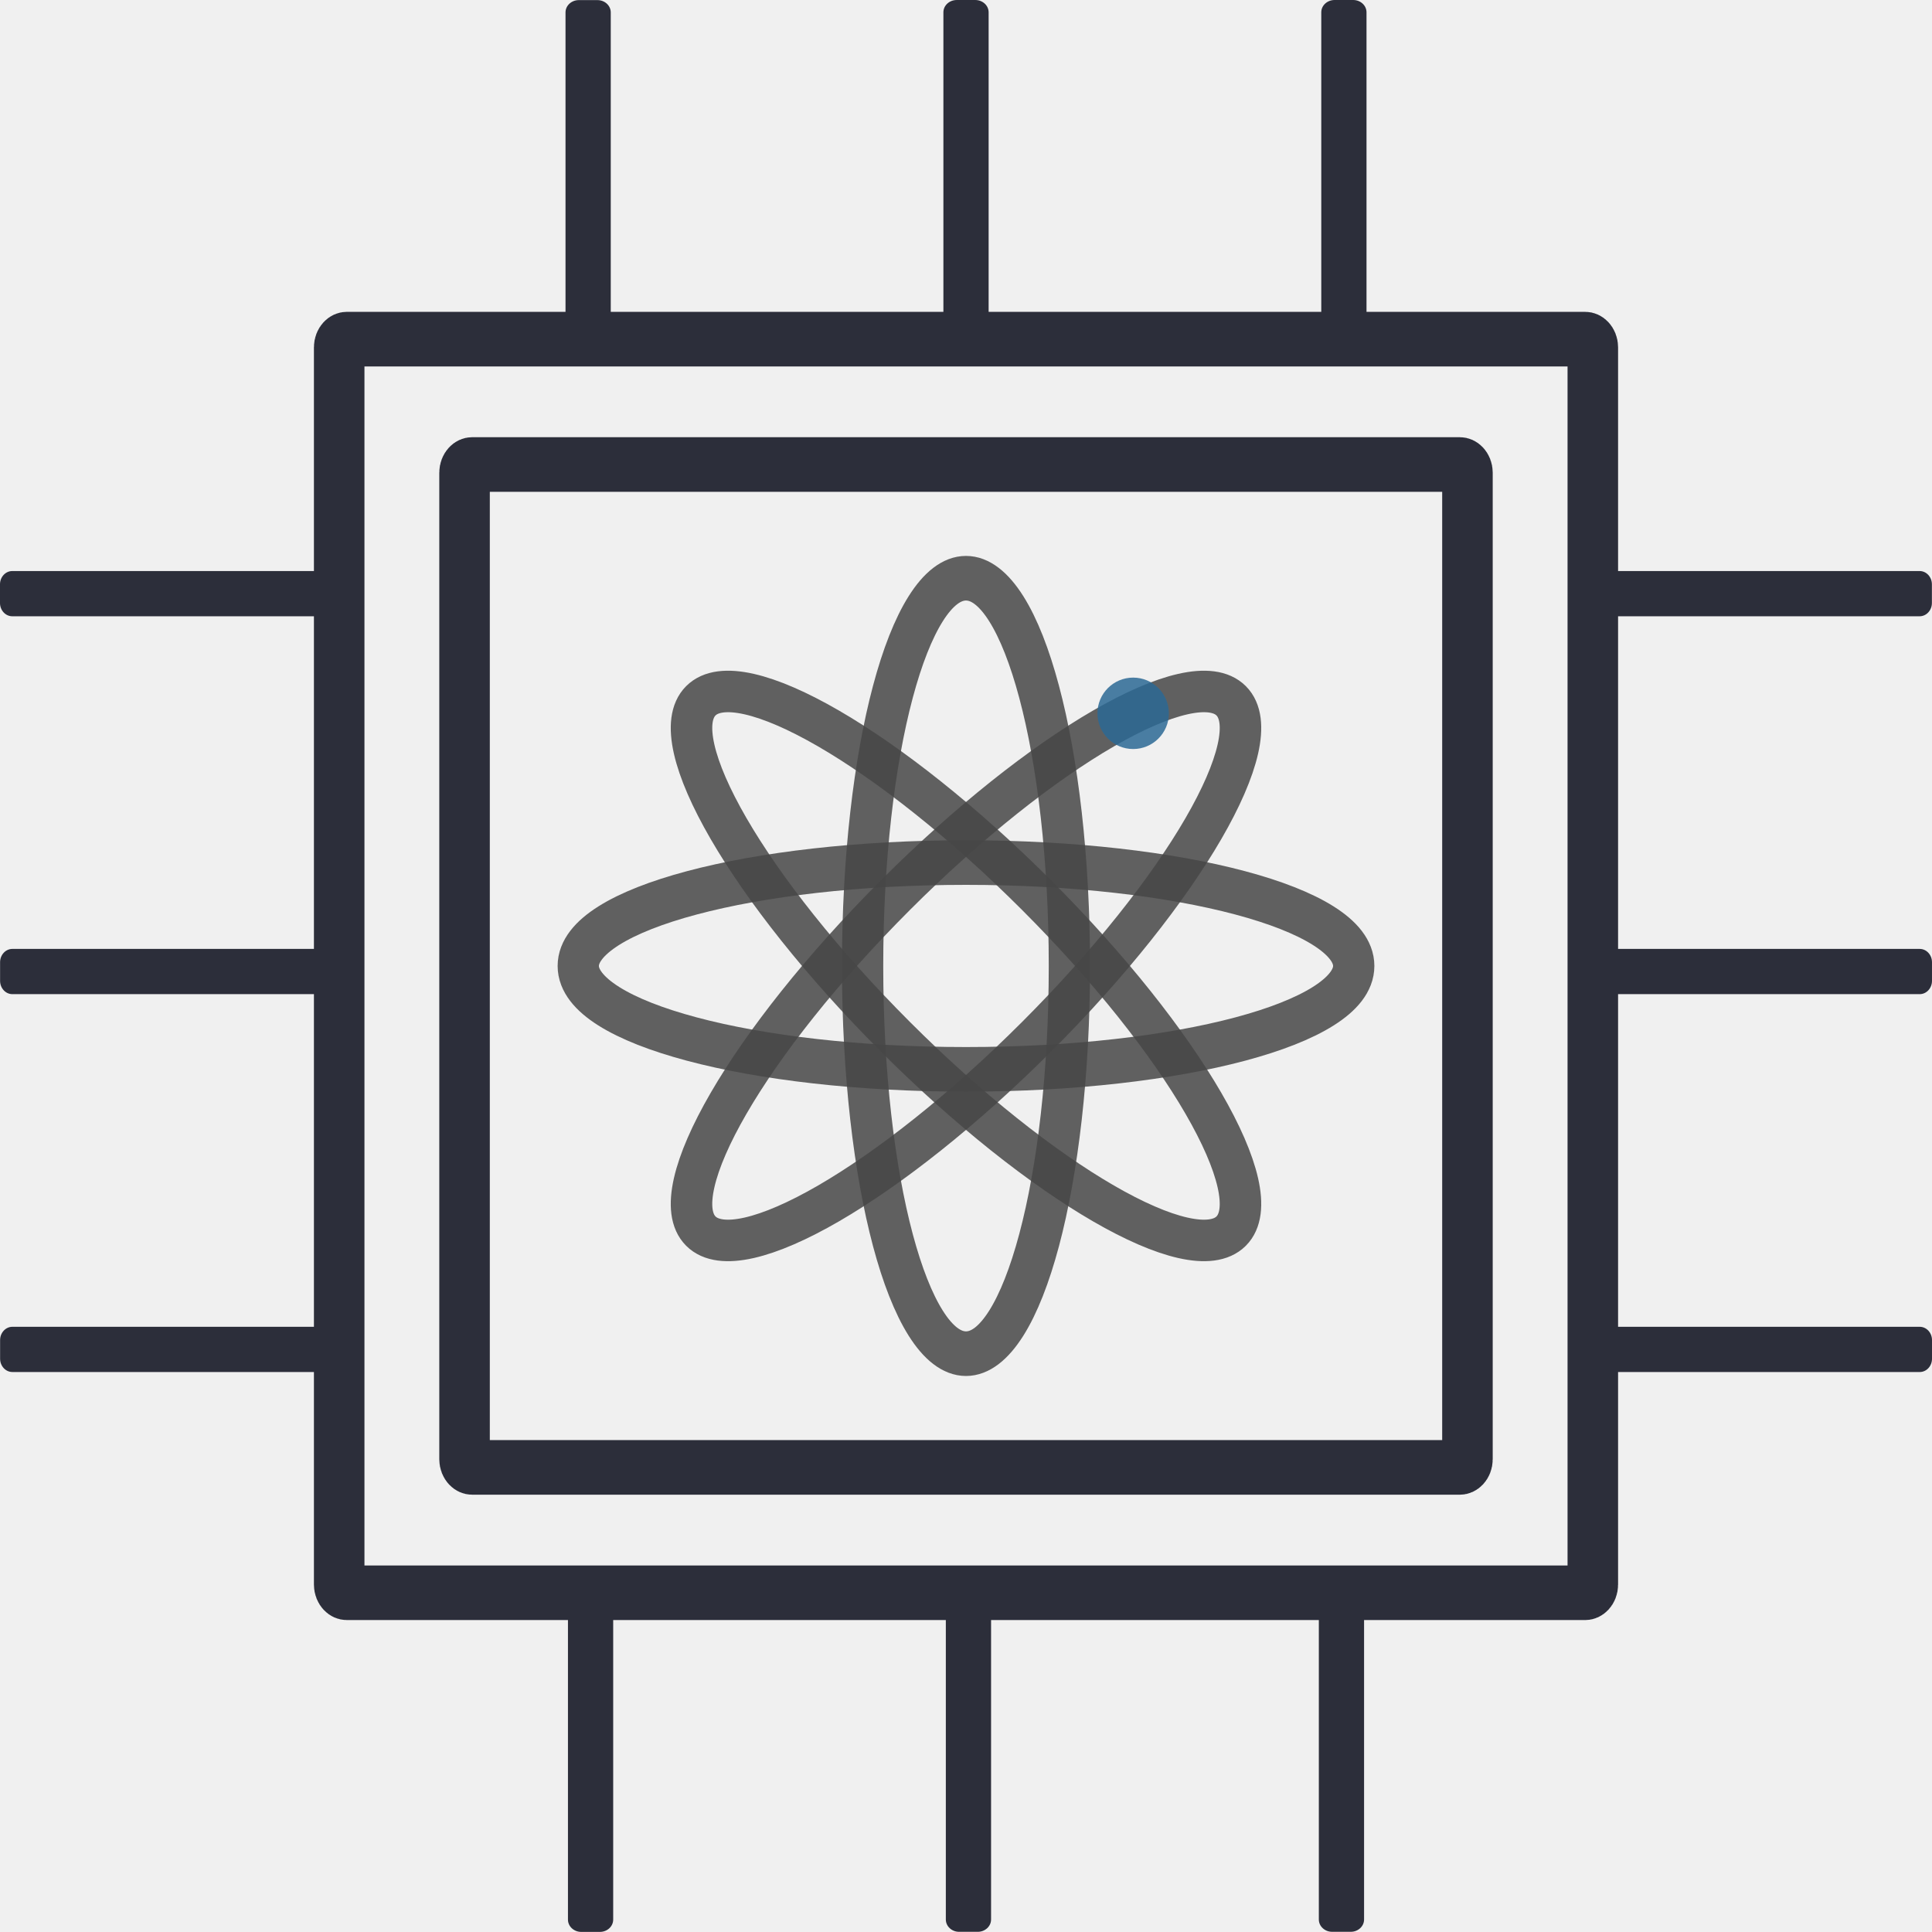
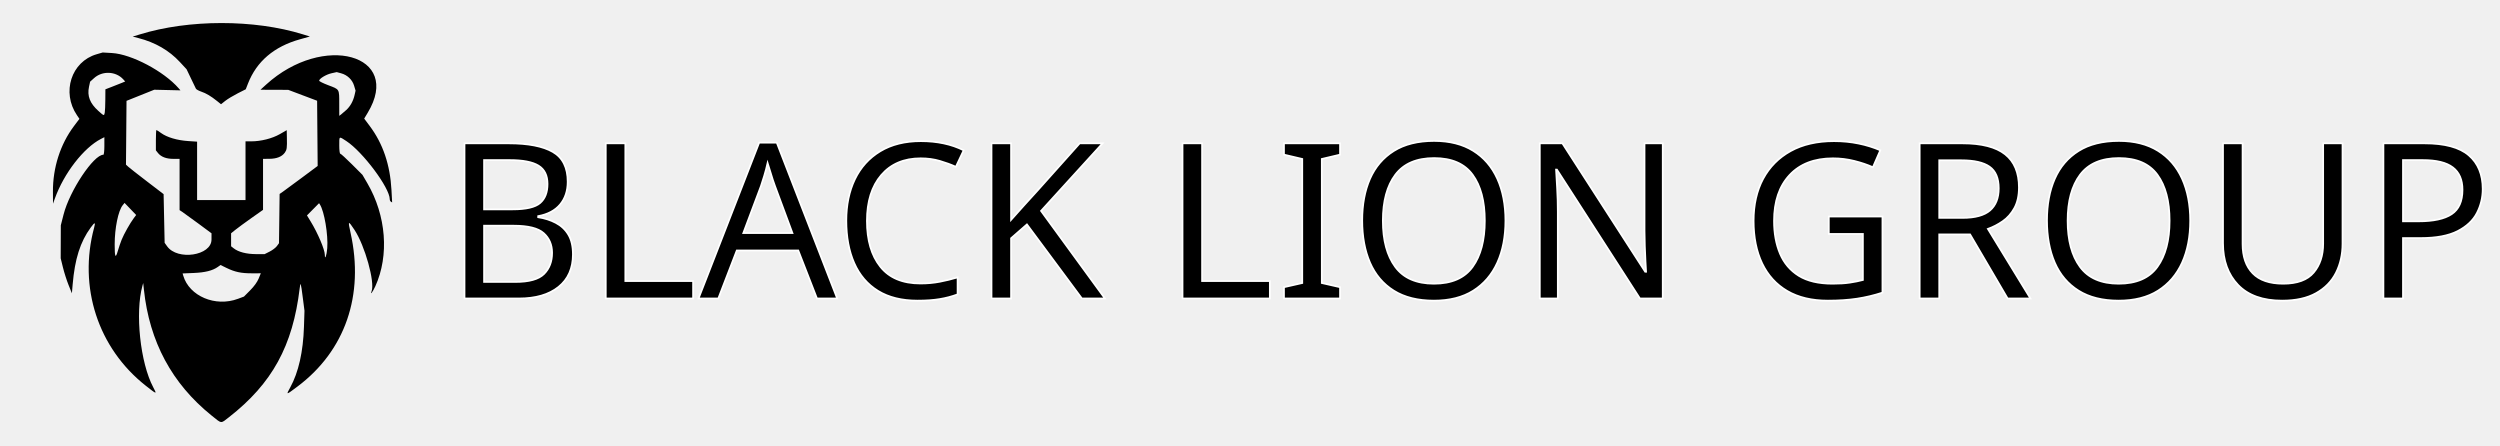
- <svg xmlns="http://www.w3.org/2000/svg" version="1.1" id="svg2" width="25.87" height="25.869" viewBox="0 0 25.87 25.869">
-   <defs id="defs6" />
-   <g id="g10" transform="translate(-200.6718,-47.57073)">
-     <g id="g886" transform="translate(-6.664126,2.0989)">
-       <g id="g879" />
-       <g id="g1118" transform="matrix(0.09383621,0,0,0.08684119,134.317,64.1329)">
-         <g id="g1542" transform="matrix(0.1488805,0,0,0.1488805,-388.0106,-57.13398)">
-           <g id="g1405-6-2" transform="matrix(0,1.789196,-1.532387,0,-2953.252,372.1049)">
-             <g id="g1620" transform="matrix(2.283105,0,0,2.283105,2301.424,-3702.957)">
-               <path id="path1230" style="opacity:0.998;fill:#d5d5d5;fill-opacity:1;stroke-width:4.094" d="m -1386.917,-430.87 a 112.624,48.442 0 0 0 34.508,34.787 46.557,117.182 42.029 0 0 -1.525,50.988 46.557,117.182 42.029 0 0 47.291,-1.636 44.922,121.449 0 0 0 32.352,37.212 44.922,121.449 0 0 0 32.359,-37.212 117.182,46.557 47.971 0 0 47.268,1.644 117.182,46.557 47.971 0 0 -1.509,-50.997 112.624,48.442 0 0 0 34.508,-34.878 112.624,48.442 0 0 0 -34.508,-34.903 46.557,117.182 42.029 0 0 1.517,-50.988 46.557,117.182 42.029 0 0 -0.062,-0.066 46.557,117.182 42.029 0 0 -47.214,1.711 44.922,121.449 0 0 0 -32.359,-37.212 44.922,121.449 0 0 0 -0.085,0 44.922,121.449 0 0 0 -32.267,37.212 117.182,46.557 47.971 0 0 -47.291,-1.636 117.182,46.557 47.971 0 0 -0.061,0.066 117.182,46.557 47.971 0 0 1.586,50.922 112.624,48.442 0 0 0 -34.508,34.895 112.624,48.442 0 0 0 0,0.091 z m 8.548,-0.05 a 104.078,42.473 0 0 1 0,-0.043 104.078,42.473 0 0 1 28.455,-29.19 117.182,46.557 47.971 0 0 16.611,29.181 46.557,117.182 42.029 0 0 -16.611,29.173 104.078,42.473 0 0 1 -28.455,-29.123 z m 25.39,63.777 a 40.823,108.283 42.123 0 1 6.076,-26.798 112.624,48.442 0 0 0 30.888,7.964 44.922,121.449 0 0 0 7.385,33.3 40.823,108.283 42.123 0 1 -39.259,1.063 40.823,108.283 42.123 0 1 -5.09,-15.529 z m 0,-127.596 a 108.283,40.823 47.877 0 1 5.083,-15.587 108.283,40.823 47.877 0 1 39.267,1.063 44.922,121.449 0 0 0 -7.385,33.3 112.624,48.442 0 0 0 -30.881,7.964 108.283,40.823 47.877 0 1 -6.084,-26.74 z m 8.479,95.126 a 40.823,108.283 42.123 0 1 14.685,-26.3 117.182,46.557 47.971 0 0 11.197,14.74 44.922,121.449 0 0 0 1.748,18.959 104.078,42.473 0 0 1 -27.631,-7.399 z m 0.01,-62.714 a 104.078,42.473 0 0 1 27.623,-7.399 44.922,121.449 0 0 0 -1.748,18.959 46.557,117.182 42.029 0 0 -11.197,14.732 108.283,40.823 47.877 0 1 -14.678,-26.291 z m 18.105,31.357 a 40.823,108.283 42.123 0 1 7.331,-10.023 44.922,121.449 0 0 0 -0.154,10.023 44.922,121.449 0 0 0 0.154,10.032 108.283,40.823 47.877 0 1 -7.331,-10.032 z m 12.714,0.938 a 39.386,112.233 0 0 1 0,-0.938 39.386,112.233 0 0 1 0.477,-17.381 40.823,108.283 42.123 0 1 10.442,-11.991 40.823,108.283 42.123 0 1 0.616,-0.656 40.823,108.283 42.123 0 1 11.729,-11.925 104.078,42.473 0 0 1 16.118,-0.515 104.078,42.473 0 0 1 16.118,0.515 108.283,40.823 47.877 0 1 11.728,11.925 108.283,40.823 47.877 0 1 11.058,12.648 39.386,112.233 0 0 1 0.485,17.381 39.386,112.233 0 0 1 -0.477,17.373 40.823,108.283 42.123 0 1 -11.059,12.664 40.823,108.283 42.123 0 1 -11.744,11.925 104.078,42.473 0 0 1 -16.11,0.515 104.078,42.473 0 0 1 -16.126,-0.515 108.283,40.823 47.877 0 1 -11.728,-11.925 108.283,40.823 47.877 0 1 -11.051,-12.647 39.386,112.233 0 0 1 -0.477,-16.451 z m 1.163,26.125 a 117.182,46.557 47.971 0 0 6.446,7.192 117.182,46.557 47.971 0 0 6.692,6.967 104.078,42.473 0 0 1 -11.752,-1.495 39.386,112.233 0 0 1 -1.386,-12.664 z m 0,-54.119 a 39.386,112.233 0 0 1 1.386,-12.664 104.078,42.473 0 0 1 11.744,-1.495 46.557,117.182 42.029 0 0 -6.676,6.959 46.557,117.182 42.029 0 0 -6.453,7.2 z m 2.28,72.97 a 112.624,48.442 0 0 0 17.581,1.885 117.182,46.557 47.971 0 0 13.661,12.066 40.823,108.283 42.123 0 1 -24.381,15.836 39.386,112.233 0 0 1 -6.861,-29.787 z m 0,-91.829 a 39.386,112.233 0 0 1 6.861,-29.787 108.283,40.823 47.877 0 1 24.381,15.828 46.557,117.182 42.029 0 0 -13.669,12.083 112.624,48.442 0 0 0 -17.573,1.877 z m 8.879,127.463 a 46.557,117.182 42.029 0 0 27.061,-17.912 117.182,46.557 47.971 0 0 27.061,17.904 39.386,112.233 0 0 1 -27.061,30.693 39.386,112.233 0 0 1 -27.061,-30.684 z m 0.01,-163.096 a 39.386,112.233 0 0 1 27.053,-30.684 39.386,112.233 0 0 1 27.053,30.684 46.557,117.182 42.029 0 0 -27.053,17.912 117.182,46.557 47.971 0 0 -27.053,-17.912 z m 17.758,33.275 a 40.823,108.283 42.123 0 1 9.295,-7.906 108.283,40.823 47.877 0 1 9.28,7.906 112.624,48.442 0 0 0 -9.28,-0.166 112.624,48.442 0 0 0 -9.295,0.166 z m 0.01,96.554 a 112.624,48.442 0 0 0 9.287,0.166 112.624,48.442 0 0 0 9.272,-0.166 40.823,108.283 42.123 0 1 -9.28,7.897 108.283,40.823 47.877 0 1 -9.28,-7.897 z m 13.969,11.585 a 46.557,117.182 42.029 0 0 13.677,-12.066 112.624,48.442 0 0 0 17.581,-1.885 39.386,112.233 0 0 1 -6.862,29.787 108.283,40.823 47.877 0 1 -24.396,-15.836 z m 0.01,-119.74 a 40.823,108.283 42.123 0 1 24.381,-15.828 39.386,112.233 0 0 1 6.869,29.796 112.624,48.442 0 0 0 -17.581,-1.885 117.182,46.557 47.971 0 0 -13.669,-12.083 z m 20.384,101.097 a 46.557,117.182 42.029 0 0 6.692,-6.967 46.557,117.182 42.029 0 0 6.461,-7.208 39.386,112.233 0 0 1 -1.394,12.681 104.078,42.473 0 0 1 -11.759,1.495 z m 0.016,-82.437 a 104.078,42.473 0 0 1 11.744,1.495 39.386,112.233 0 0 1 1.394,12.664 117.182,46.557 47.971 0 0 -6.469,-7.2 117.182,46.557 47.971 0 0 -6.669,-6.959 z m 9.249,-37.087 a 40.823,108.283 42.123 0 1 39.251,-1.063 40.823,108.283 42.123 0 1 -0.986,42.335 112.624,48.442 0 0 0 -30.881,-7.972 44.922,121.449 0 0 0 -7.385,-33.3 z m 0.01,156.594 a 44.922,121.449 0 0 0 7.385,-33.3 112.624,48.442 0 0 0 30.865,-7.964 108.283,40.823 47.877 0 1 0.986,42.335 108.283,40.823 47.877 0 1 -39.236,-1.071 z m 8.225,-39.537 a 44.922,121.449 0 0 0 1.756,-18.959 46.557,117.182 42.029 0 0 11.189,-14.732 108.283,40.823 47.877 0 1 14.678,26.291 104.078,42.473 0 0 1 -27.623,7.399 z m 0.01,-77.488 a 44.922,121.449 0 0 0 0,-0.017 104.078,42.473 0 0 1 27.615,7.399 40.823,108.283 42.123 0 1 -14.678,26.291 117.182,46.557 47.971 0 0 -11.189,-14.732 44.922,121.449 0 0 0 -1.748,-18.942 z m 2.195,48.73 a 44.922,121.449 0 0 0 0.154,-9.998 44.922,121.449 0 0 0 -0.154,-10.007 108.283,40.823 47.877 0 1 7.316,10.007 40.823,108.283 42.123 0 1 -7.316,9.998 z m 14.239,-10.007 a 46.557,117.182 42.029 0 0 16.603,-29.165 104.078,42.473 0 0 1 28.462,29.181 104.078,42.473 0 0 1 -28.455,29.173 117.182,46.557 47.971 0 0 -16.611,-29.19 z" />
-               <g id="g1597" transform="matrix(0.9463228,0,0,0.9463228,-69.01325,180.0698)" style="opacity:1">
-                 <g id="g1643" style="fill:#454545;fill-opacity:1">
-                   <g id="g1405" transform="matrix(0,-1.08055,0.925455,0,337.8504,-3205.05)" style="fill:#2c2e3a;fill-opacity:1">
-                     <rect style="opacity:0.998;fill:#2c2e3a;fill-opacity:1;stroke-width:12.771;stroke-miterlimit:4;stroke-dasharray:none" id="rect1358" width="12.119" height="103.183" x="-1209.646" y="-1837.431" ry="3.562" />
-                     <rect style="opacity:0.998;fill:#2c2e3a;fill-opacity:1;stroke-width:12.771;stroke-miterlimit:4;stroke-dasharray:none" id="rect1358-7" width="12.119" height="103.183" x="-1108.406" y="-1837.457" ry="3.562" />
-                     <rect style="opacity:0.998;fill:#2c2e3a;fill-opacity:1;stroke-width:12.771;stroke-miterlimit:4;stroke-dasharray:none" id="chip_pins_vertical" width="12.119" height="103.183" x="-1007.165" y="-1837.461" ry="3.562" />
-                   </g>
-                   <g id="g1405-9" transform="matrix(0,-1.08055,0.925455,0,759.9241,-3205.756)" style="fill:#2c2e3a;fill-opacity:1">
-                     <rect style="opacity:0.998;fill:#2c2e3a;fill-opacity:1;stroke-width:12.771;stroke-miterlimit:4;stroke-dasharray:none" id="rect1358-9" width="12.119" height="103.183" x="-1209.646" y="-1837.431" ry="3.562" />
-                     <rect style="opacity:0.998;fill:#2c2e3a;fill-opacity:1;stroke-width:12.771;stroke-miterlimit:4;stroke-dasharray:none" id="rect1358-7-2" width="12.119" height="103.183" x="-1108.406" y="-1837.457" ry="3.562" />
-                     <rect style="opacity:0.998;fill:#2c2e3a;fill-opacity:1;stroke-width:12.771;stroke-miterlimit:4;stroke-dasharray:none" id="rect1358-7-0-1" width="12.119" height="103.183" x="-1008.471" y="-1837.461" ry="3.562" />
-                   </g>
-                   <g id="g1405-6" transform="translate(-1.0955584e-5,-456.1027)" style="fill:#2c2e3a;fill-opacity:1">
-                     <rect style="opacity:0.998;fill:#2c2e3a;fill-opacity:1;stroke-width:12.771;stroke-miterlimit:4;stroke-dasharray:none" id="rect1358-74" width="12.119" height="103.183" x="-1209.646" y="-1837.431" ry="3.562" />
-                     <rect style="opacity:0.998;fill:#2c2e3a;fill-opacity:1;stroke-width:12.771;stroke-miterlimit:4;stroke-dasharray:none" id="rect1358-7-3" width="12.119" height="103.183" x="-1108.406" y="-1837.457" ry="3.562" />
-                     <rect style="opacity:0.998;fill:#2c2e3a;fill-opacity:1;stroke-width:12.771;stroke-miterlimit:4;stroke-dasharray:none" id="rect1358-7-0-10" width="12.119" height="103.183" x="-1007.165" y="-1837.461" ry="3.562" />
-                   </g>
-                   <g id="g1625" style="fill:#2c2e3a;fill-opacity:1">
-                     <rect style="opacity:0.998;fill:#2c2e3a;fill-opacity:1;stroke-width:12.771;stroke-miterlimit:4;stroke-dasharray:none" id="rect1358-74-6" width="12.119" height="103.183" x="-1209.646" y="-1837.431" ry="3.562" />
-                     <rect style="opacity:0.998;fill:#2c2e3a;fill-opacity:1;stroke-width:12.753;stroke-miterlimit:4;stroke-dasharray:none" id="rect1358-7-3-0" width="12.119" height="103.183" x="-1108.406" y="-1837.457" ry="3.562" />
-                     <rect style="opacity:0.998;fill:#2c2e3a;fill-opacity:1;stroke-width:12.768;stroke-miterlimit:4;stroke-dasharray:none" id="rect1358-7-0-10-1" width="12.114" height="103.183" x="-1007.165" y="-1837.461" ry="3.562" />
-                   </g>
-                 </g>
-               </g>
-               <g id="g1568" style="opacity:1;stroke:#2c2e3a;stroke-width:21.985;stroke-miterlimit:4;stroke-dasharray:none;stroke-opacity:1" transform="matrix(0.629674,0,0,0.629674,-442.8503,-957.1579)">
-                 <rect style="opacity:0.998;fill:none;fill-opacity:1;stroke:#2c2e3a;stroke-width:21.985;stroke-miterlimit:4;stroke-dasharray:none;stroke-dashoffset:0;stroke-opacity:1" id="rect1562" width="545.429" height="504.77" x="947.882" y="-1317.623" transform="rotate(-90)" ry="3.297" />
-                 <rect style="opacity:0.998;fill:none;fill-opacity:1;stroke:#2c2e3a;stroke-width:21.985;stroke-miterlimit:4;stroke-dasharray:none;stroke-dashoffset:0;stroke-opacity:1" id="rect1564" width="436.343" height="403.816" x="1002.425" y="-1267.146" transform="rotate(-90)" ry="3.297" />
-               </g>
-               <g id="g2314">
-                 <g id="g2327" transform="matrix(0.6922425,0,0,0.6922425,-349.588,-545.1955)" style="opacity:1">
-                   <ellipse style="opacity:0.848;fill:none;stroke:#474747;stroke-width:16.336;stroke-miterlimit:4;stroke-dasharray:none;stroke-opacity:1" id="path2240-4" cx="1705.385" cy="-1103.682" transform="rotate(-90)" rx="40.919" ry="142.008" />
-                   <ellipse style="opacity:0.848;fill:none;stroke:#474747;stroke-width:16.336;stroke-miterlimit:4;stroke-dasharray:none;stroke-opacity:1" id="path2240-4-2" cx="-1103.682" cy="-1705.385" rx="37.869" ry="153.447" />
-                   <ellipse style="opacity:0.848;fill:none;stroke:#474747;stroke-width:15.823;stroke-miterlimit:4;stroke-dasharray:none;stroke-opacity:1" id="path2240-4-7" cx="349.352" cy="-1974.273" transform="matrix(0.6792219,-0.733933,0.6792219,0.733933,0,0)" rx="38.128" ry="142.98" />
-                   <ellipse style="opacity:0.848;fill:none;stroke:#474747;stroke-width:15.823;stroke-miterlimit:4;stroke-dasharray:none;stroke-opacity:1" id="path2240-4-2-4" cx="-1974.273" cy="-349.352" rx="38.128" ry="142.98" transform="matrix(0.6792219,0.733933,-0.6792219,0.733933,0,0)" />
-                   <ellipse style="opacity:0.848;fill:#2c6994;fill-opacity:1;stroke:none;stroke-width:22.569;stroke-miterlimit:4;stroke-dasharray:none;stroke-opacity:1" id="path2306" cx="1771.541" cy="-1196.212" transform="rotate(-90)" rx="14.133" ry="13.079" />
-                 </g>
-               </g>
-             </g>
-           </g>
-         </g>
-       </g>
-     </g>
+ <svg xmlns="http://www.w3.org/2000/svg" width="2876" height="512" viewBox="0 0 760.942 135.467" version="1.1" id="svg1" xml:space="preserve">
+   <defs id="defs1" />
+   <g id="layer1" transform="translate(-65.82661,-73.15232)">
+     <path style="fill:#000000;stroke-width:1.716" d="m 130.205,199.614 c -12.048,-9.726 -18.889,-22.456 -20.574,-38.284 l -0.217,-2.038 -0.236,0.851 c -2.279,8.227 -0.661,23.449 3.283,30.876 1.189,2.239 1.146,2.23 -2.289,-0.478 -14.512,-11.439 -20.569,-29.996 -15.697,-48.089 0.473,-1.758 0.227,-1.765 -1.044,-0.03 -3.18,4.341 -4.836,9.567 -5.494,17.34 l -0.226,2.665 -1.012,-2.509 c -0.556,-1.38 -1.324,-3.779 -1.706,-5.331 l -0.694,-2.822 0.018,-5.017 0.018,-5.017 0.842,-3.293 c 1.856,-7.258 9.139,-18.187 12.12,-18.187 0.164,0 0.297,-1.198 0.297,-2.673 v -2.673 l -1.019,0.521 c -5.277,2.699 -11.304,10.484 -14.052,18.153 l -0.562,1.568 -0.023,-3.65 c -0.046,-7.298 2.245,-14.438 6.407,-19.971 l 1.656,-2.201 -0.746,-1.098 c -4.745,-6.984 -1.735,-16.317 5.986,-18.562 l 1.844,-0.536 2.841,0.166 c 5.944,0.348 15.795,5.565 20.301,10.751 l 0.527,0.607 -3.986,-0.095 -3.986,-0.095 -4.223,1.692 -4.223,1.692 -0.083,9.711 -0.083,9.711 0.71,0.651 c 0.39,0.358 2.968,2.377 5.727,4.486 l 5.017,3.835 0.157,7.41 0.157,7.41 0.755,1.059 c 3.149,4.416 13.496,2.855 13.508,-2.037 l 0.005,-1.919 -3.998,-2.963 c -2.199,-1.63 -4.386,-3.216 -4.86,-3.526 l -0.862,-0.563 v -7.803 -7.803 h -1.912 c -2.151,0 -3.743,-0.614 -4.681,-1.807 l -0.619,-0.786 v -3.093 c 0,-1.701 0.072,-3.093 0.16,-3.093 0.088,0 0.746,0.425 1.463,0.944 1.763,1.277 4.866,2.194 8.177,2.415 l 2.744,0.183 v 8.89 8.89 h 7.369 7.369 v -8.937 -8.937 h 1.738 c 2.944,0 6.374,-0.864 8.688,-2.189 l 2.117,-1.212 0.049,2.249 c 0.069,3.188 -0.005,3.718 -0.639,4.601 -0.871,1.213 -2.461,1.849 -4.662,1.866 l -1.96,0.015 v 7.763 7.763 l -3.528,2.488 c -1.94,1.368 -4.127,2.972 -4.86,3.563 l -1.333,1.075 v 1.978 1.978 l 0.802,0.631 c 1.402,1.103 3.86,1.744 6.724,1.755 l 2.665,0.01 1.552,-0.783 c 0.853,-0.43 1.841,-1.181 2.195,-1.667 l 0.643,-0.884 0.094,-7.493 0.094,-7.493 1.003,-0.696 c 0.552,-0.383 3.157,-2.3 5.79,-4.261 l 4.786,-3.566 -0.083,-9.925 -0.083,-9.925 -4.39,-1.657 -4.39,-1.657 -4.233,-0.016 -4.233,-0.016 1.725,-1.569 c 17.411,-15.835 41.59,-9.144 30.929,8.559 l -1.078,1.789 1.677,2.241 c 4.036,5.395 6.212,11.803 6.627,19.517 l 0.203,3.768 -0.364,-0.225 c -0.2,-0.124 -0.364,-0.466 -0.364,-0.759 0,-3.452 -8.19,-14.421 -13.223,-17.709 -2.276,-1.487 -2.142,-1.571 -2.142,1.347 0,1.458 0.131,2.509 0.313,2.509 0.172,0 1.759,1.447 3.528,3.216 l 3.215,3.216 1.485,2.542 c 5.759,9.859 6.698,21.969 2.432,31.376 -0.77,1.699 -1.667,2.889 -1.138,1.511 1.065,-2.775 -2.031,-13.881 -5.207,-18.684 -1.936,-2.927 -2.03,-2.856 -1.193,0.9 4.226,18.974 -1.635,35.925 -16.189,46.816 -3.522,2.636 -3.478,2.632 -2.151,0.21 2.504,-4.568 3.917,-10.832 4.16,-18.431 l 0.156,-4.869 -0.523,-4.059 c -0.596,-4.618 -0.684,-4.881 -0.937,-2.773 -2.1,17.525 -8.38,28.967 -21.544,39.247 -2.548,1.99 -2.095,2.036 -5.289,-0.542 z m 8.046,-35.506 1.832,-0.685 1.895,-1.909 c 1.195,-1.204 2.142,-2.512 2.564,-3.542 l 0.67,-1.634 -2.75,0.003 c -3.236,0.005 -5.15,-0.402 -7.67,-1.629 l -1.841,-0.897 -0.824,0.584 c -1.586,1.124 -3.87,1.697 -7.341,1.842 l -3.381,0.141 0.196,0.671 c 1.829,6.245 9.789,9.618 16.649,7.054 z M 102.853,146.118 c 0.692,-1.725 2.596,-5.105 3.71,-6.584 l 0.71,-0.943 -1.766,-1.837 -1.766,-1.837 -0.563,0.695 c -1.362,1.683 -2.444,6.962 -2.448,11.947 -0.003,3.917 0.255,4.435 0.969,1.949 0.287,-1 0.806,-2.525 1.152,-3.39 z m 62.579,2.59 c 0.315,-4.084 -0.888,-11.246 -2.238,-13.321 l -0.251,-0.387 -1.842,1.861 -1.842,1.861 1.114,1.818 c 2.184,3.565 4.324,8.604 4.324,10.183 0,1.733 0.564,0.185 0.734,-2.015 z m -67.712,-41.332 c 0.077,-0.421 0.151,-2.177 0.164,-3.902 l 0.023,-3.137 1.96,-0.756 c 1.078,-0.416 2.433,-0.952 3.011,-1.192 l 1.052,-0.436 -0.581,-0.643 c -2.253,-2.491 -6.359,-2.669 -8.886,-0.386 l -1.214,1.097 -0.33,1.541 c -0.598,2.788 0.265,5.031 2.822,7.329 1.776,1.597 1.776,1.597 1.98,0.486 z m 73.513,-0.749 c 1.224,-1.119 2.111,-2.725 2.525,-4.567 l 0.295,-1.314 -0.447,-1.507 c -0.54,-1.819 -2.059,-3.268 -3.963,-3.78 l -1.335,-0.36 -1.604,0.359 c -1.614,0.361 -3.73,1.642 -3.73,2.259 0,0.182 1.257,0.805 2.794,1.383 3.439,1.294 3.31,1.076 3.316,5.589 l 0.005,3.723 0.549,-0.414 c 0.302,-0.228 1.02,-0.845 1.595,-1.371 z m -39.343,-2.723 c -1.86,-1.492 -3.323,-2.362 -4.839,-2.874 -0.759,-0.257 -1.478,-0.658 -1.596,-0.892 -0.119,-0.234 -0.805,-1.658 -1.526,-3.164 l -1.31,-2.738 -2.04,-2.204 c -3.272,-3.534 -7.512,-5.982 -12.637,-7.296 l -1.725,-0.442 2.195,-0.678 c 14.85,-4.586 34.815,-4.598 49.545,-0.029 l 2.195,0.681 -3.042,0.852 C 149.23,87.326 143.931,91.845 141.297,98.607 l -0.669,1.717 -2.486,1.262 c -1.367,0.694 -3.06,1.719 -3.762,2.277 l -1.276,1.015 z" id="path1" />
+     <text xml:space="preserve" style="font-weight:300;font-size:66.146px;font-family:Bahnschrift;-inkscape-font-specification:'Bahnschrift Light';letter-spacing:0px;word-spacing:0px;opacity:1;fill:#000000;stroke:#ffffff;stroke-width:0.529" x="200.788" y="164.004" id="text1">
+       <tspan id="tspan1" style="font-style:normal;font-variant:normal;font-weight:normal;font-stretch:normal;font-size:66.146px;font-family:Poppins;-inkscape-font-specification:Poppins;fill:#000000;stroke-width:0.529" x="200.788" y="164.004">BLACK LION GROUP</tspan>
+     </text>
  </g>
</svg>
